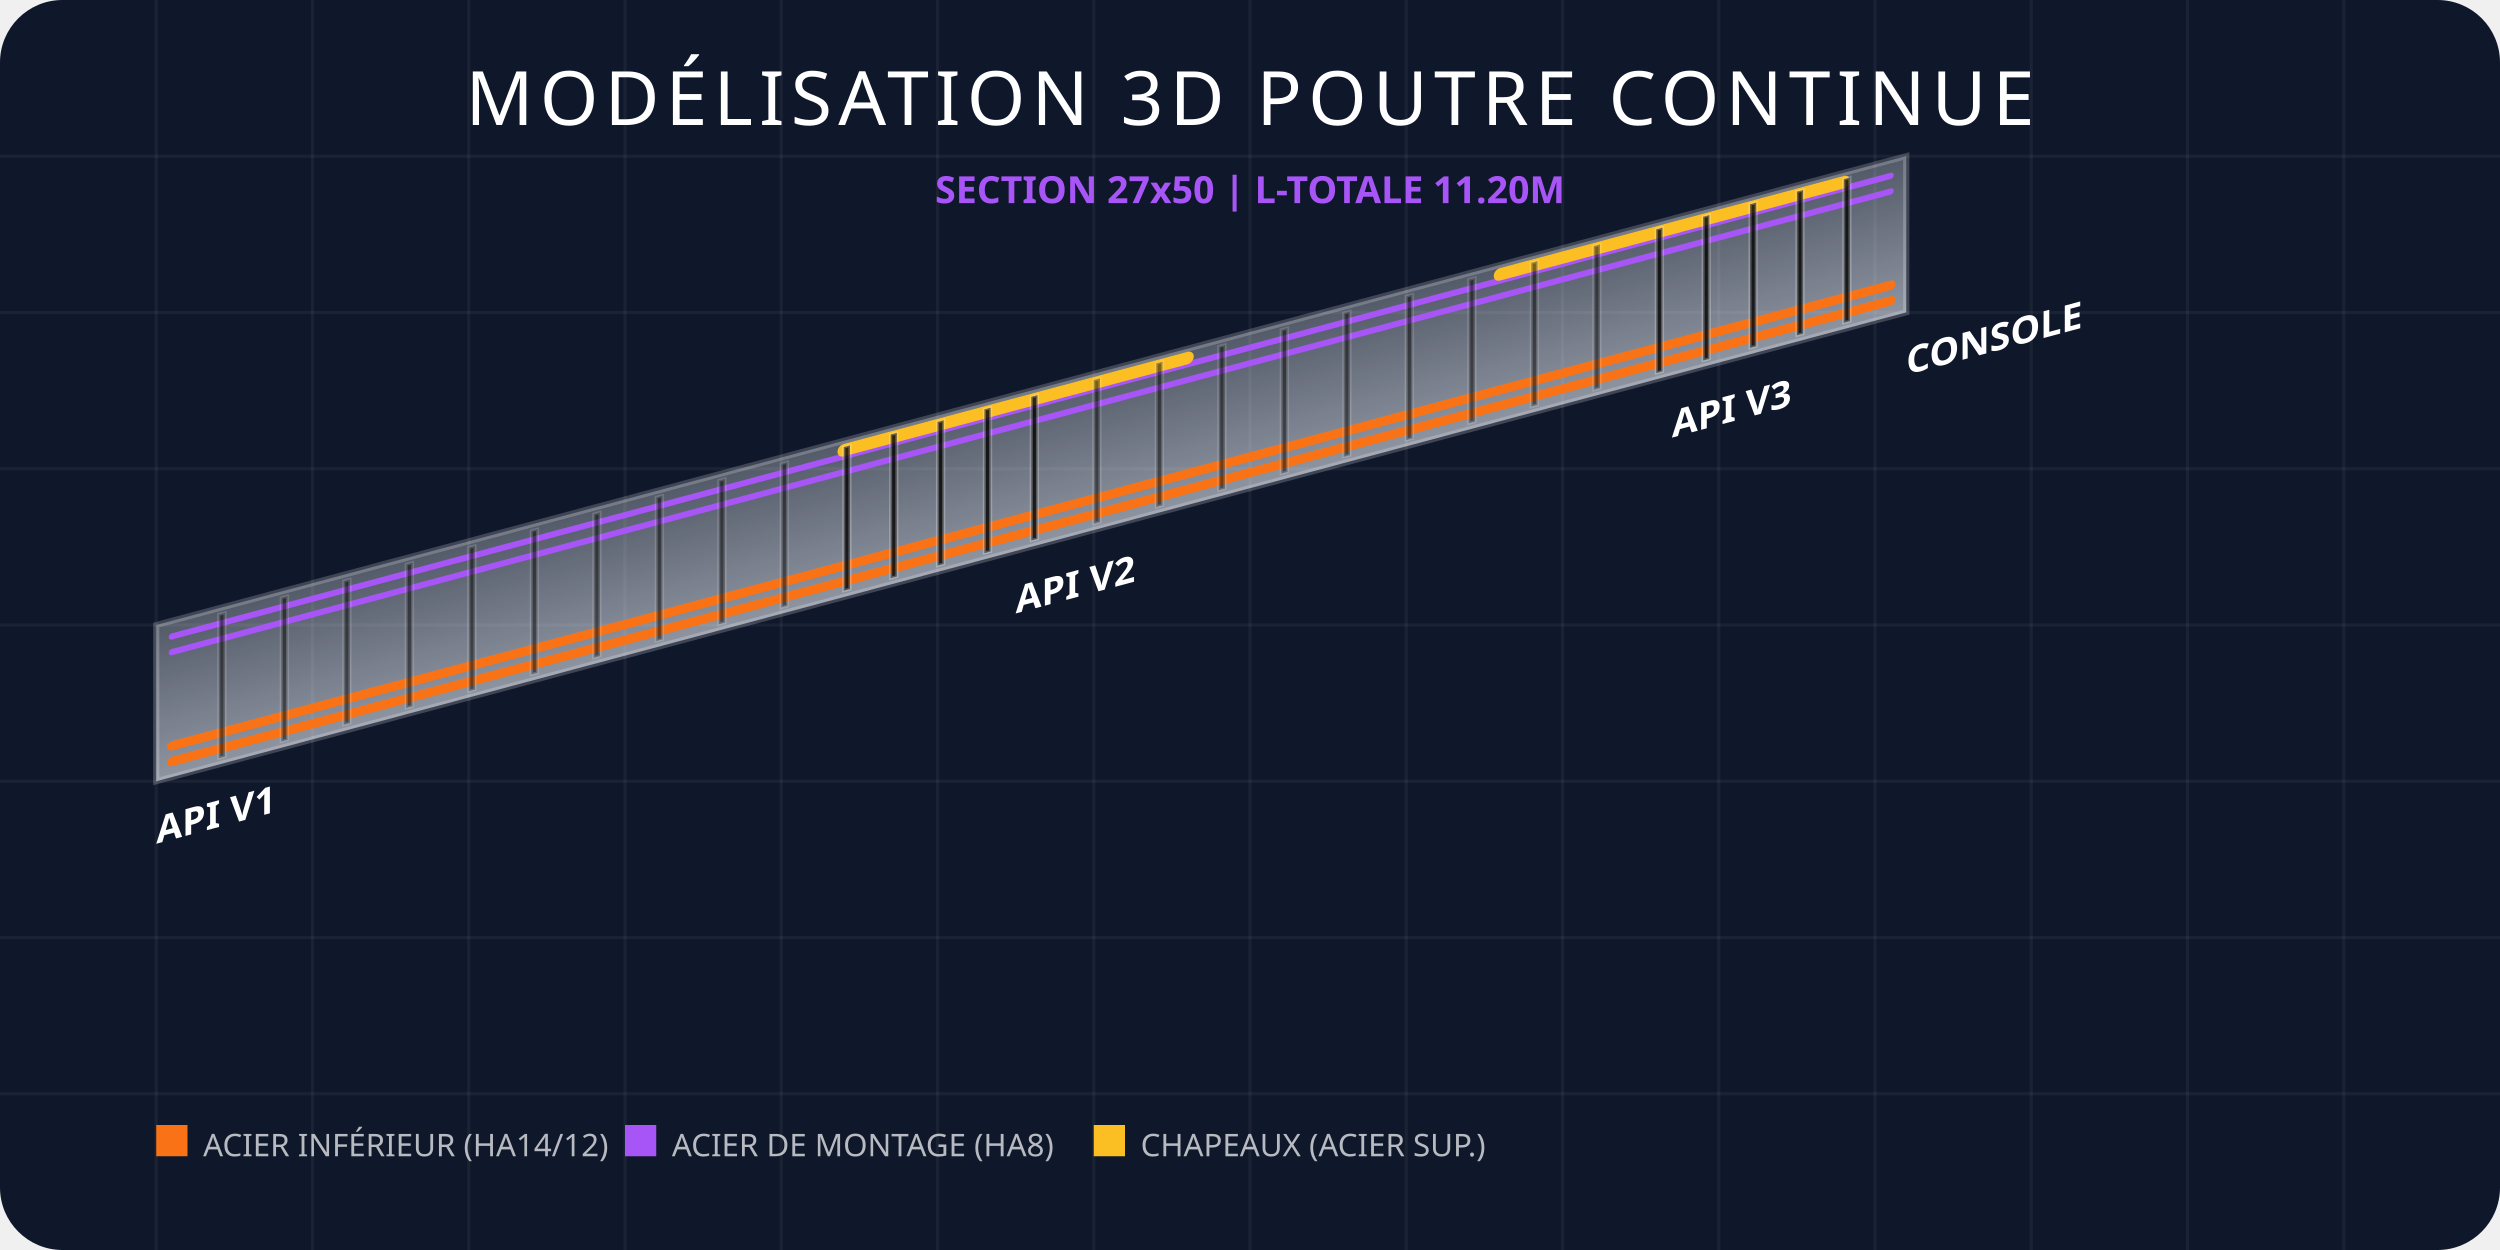
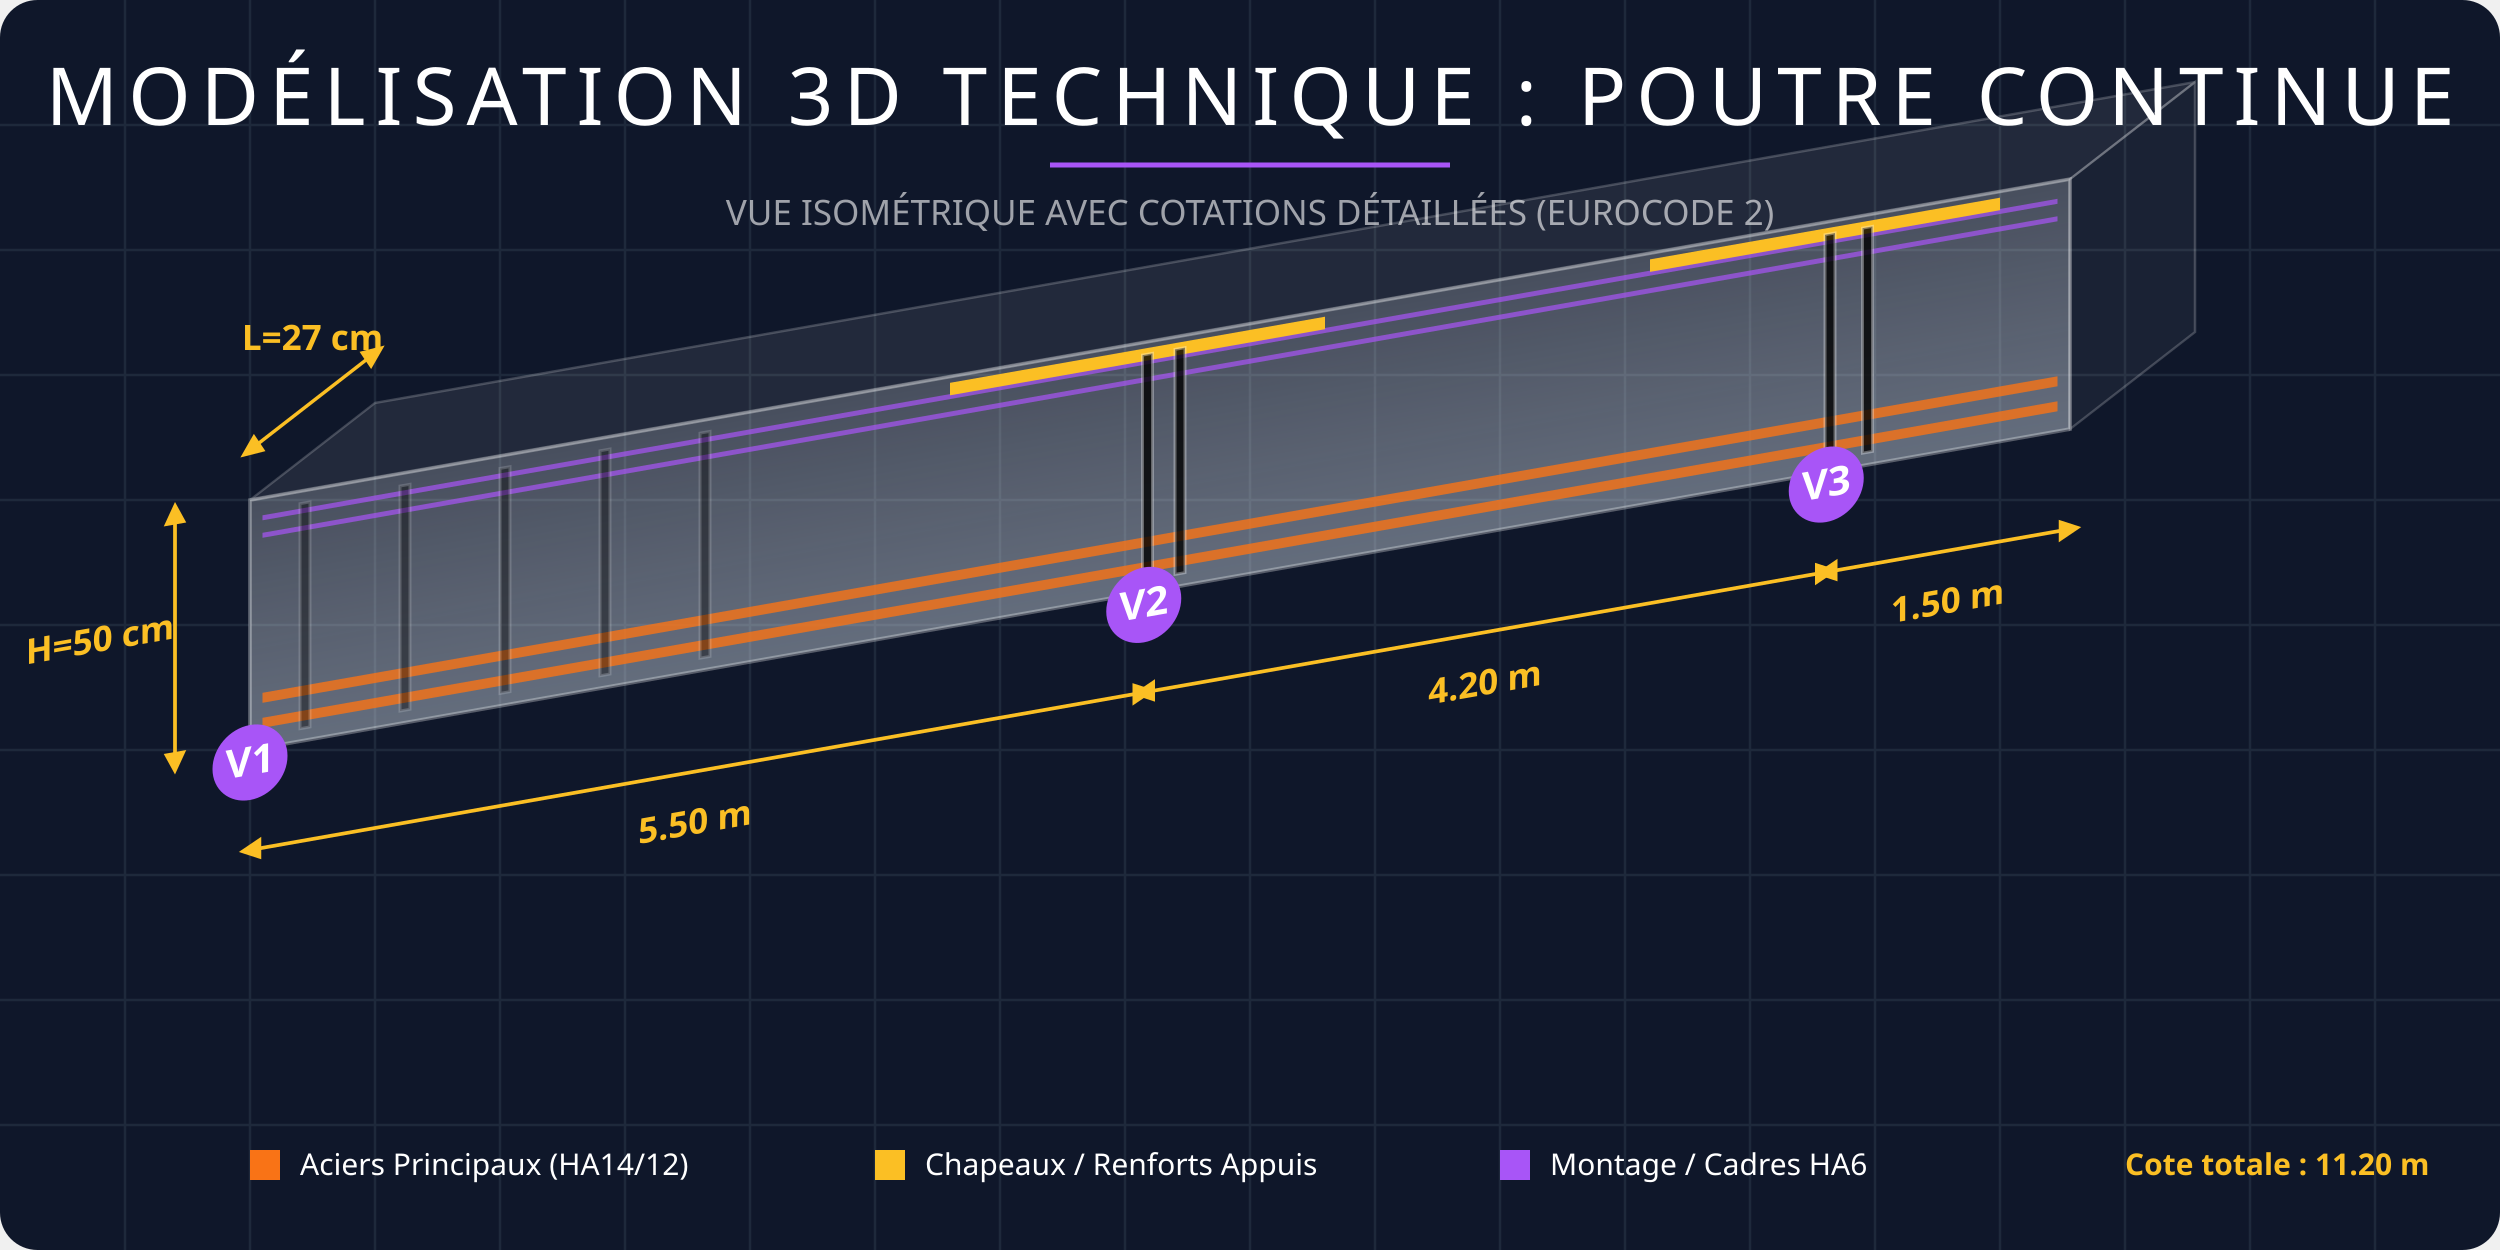
- <svg xmlns="http://www.w3.org/2000/svg" width="800" height="400" viewBox="0 0 800 400">
+ <svg xmlns="http://www.w3.org/2000/svg" width="1000" height="500" viewBox="0 0 1000 500">
  <defs>
-     <linearGradient id="rebarGrad" x1="0%" y1="0%" x2="100%" y2="0%">
-       <stop offset="0%" style="stop-color:#94a3b8;stop-opacity:1" />
-       <stop offset="50%" style="stop-color:#cbd5e1;stop-opacity:1" />
-       <stop offset="100%" style="stop-color:#64748b;stop-opacity:1" />
+     <linearGradient id="concreteGrad" x1="0%" y1="0%" x2="0%" y2="100%">
+       <stop offset="0%" style="stop-color:#f1f5f9;stop-opacity:0.25" />
+       <stop offset="100%" style="stop-color:#cbd5e1;stop-opacity:0.45" />
    </linearGradient>
-     <linearGradient id="concreteGrad" x1="0%" y1="0%" x2="0%" y2="100%">
-       <stop offset="0%" style="stop-color:#f1f5f9;stop-opacity:0.3" />
-       <stop offset="100%" style="stop-color:#e2e8f0;stop-opacity:0.6" />
-     </linearGradient>
+     <marker id="arrow" viewBox="0 0 10 10" refX="5" refY="5" markerWidth="6" markerHeight="6" orient="auto-start-reverse">
+       <path d="M 0 0 L 10 5 L 0 10 z" fill="#fbbf24" />
+     </marker>
  </defs>
-   <rect width="800" height="400" fill="#0f172a" rx="20" />
-   <path d="M0 50 L800 50 M0 100 L800 100 M0 150 L800 150 M0 200 L800 200 M0 250 L800 250 M0 300 L800 300 M0 350 L800 350" stroke="rgba(255,255,255,0.05)" stroke-width="1" />
-   <path d="M50 0 L50 400 M100 0 L100 400 M150 0 L150 400 M200 0 L200 400 M250 0 L250 400 M300 0 L300 400 M350 0 L350 400 M400 0 L400 400 M450 0 L450 400 M500 0 L500 400 M550 0 L550 400 M600 0 L600 400 M650 0 L650 400 M700 0 L700 400 M750 0 L750 400" stroke="rgba(255,255,255,0.05)" stroke-width="1" />
-   <g transform="translate(50, 250) skewY(-15)">
-     <rect x="0" y="-50" width="560" height="50" fill="url(#concreteGrad)" stroke="rgba(255,255,255,0.2)" stroke-width="2" />
-     <line x1="5" y1="-5" x2="555" y2="-5" stroke="#f97316" stroke-width="3" stroke-linecap="round" />
-     <line x1="5" y1="-10" x2="555" y2="-10" stroke="#f97316" stroke-width="3" stroke-linecap="round" />
-     <line x1="5" y1="-40" x2="555" y2="-40" stroke="#a855f7" stroke-width="2" stroke-linecap="round" />
-     <line x1="5" y1="-45" x2="555" y2="-45" stroke="#a855f7" stroke-width="2" stroke-linecap="round" />
-     <line x1="220" y1="-47" x2="330" y2="-47" stroke="#fbbf24" stroke-width="4" stroke-linecap="round" />
-     <line x1="430" y1="-47" x2="540" y2="-47" stroke="#fbbf24" stroke-width="4" stroke-linecap="round" />
-     <g stroke="rgba(255,255,255,0.3)" stroke-width="1">
-       <rect x="20" y="-48" width="2" height="46" opacity="0.5" />
-       <rect x="40" y="-48" width="2" height="46" opacity="0.5" />
-       <rect x="60" y="-48" width="2" height="46" opacity="0.5" />
-       <rect x="80" y="-48" width="2" height="46" opacity="0.5" />
-       <rect x="100" y="-48" width="2" height="46" opacity="0.5" />
-       <rect x="120" y="-48" width="2" height="46" opacity="0.5" />
-       <rect x="140" y="-48" width="2" height="46" opacity="0.5" />
-       <rect x="160" y="-48" width="2" height="46" opacity="0.5" />
-       <rect x="180" y="-48" width="2" height="46" opacity="0.5" />
-       <rect x="200" y="-48" width="2" height="46" opacity="0.5" />
-       <rect x="220" y="-48" width="2" height="46" opacity="0.8" />
-       <rect x="235" y="-48" width="2" height="46" opacity="0.8" />
-       <rect x="250" y="-48" width="2" height="46" opacity="0.8" />
-       <rect x="265" y="-48" width="2" height="46" opacity="0.8" />
-       <rect x="280" y="-48" width="2" height="46" opacity="0.8" />
-       <rect x="300" y="-48" width="2" height="46" opacity="0.5" />
-       <rect x="320" y="-48" width="2" height="46" opacity="0.5" />
-       <rect x="340" y="-48" width="2" height="46" opacity="0.5" />
-       <rect x="360" y="-48" width="2" height="46" opacity="0.5" />
-       <rect x="380" y="-48" width="2" height="46" opacity="0.5" />
-       <rect x="400" y="-48" width="2" height="46" opacity="0.5" />
-       <rect x="420" y="-48" width="2" height="46" opacity="0.5" />
-       <rect x="440" y="-48" width="2" height="46" opacity="0.5" />
-       <rect x="460" y="-48" width="2" height="46" opacity="0.5" />
-       <rect x="480" y="-48" width="2" height="46" opacity="0.8" />
-       <rect x="495" y="-48" width="2" height="46" opacity="0.8" />
-       <rect x="510" y="-48" width="2" height="46" opacity="0.8" />
-       <rect x="525" y="-48" width="2" height="46" opacity="0.8" />
-       <rect x="540" y="-48" width="2" height="46" opacity="0.8" />
+   <rect width="1000" height="500" fill="#0f172a" rx="15" />
+   <path d="M0 50 h1000 M0 100 h1000 M0 150 h1000 M0 200 h1000 M0 250 h1000 M0 300 h1000 M0 350 h1000 M0 400 h1000 M0 450 h1000" stroke="#1e293b" stroke-width="1" />
+   <path d="M50 0 v500 M100 0 v500 M150 0 v500 M200 0 v500 M250 0 v500 M300 0 v500 M350 0 v500 M400 0 v500 M450 0 v500 M500 0 v500 M550 0 v500 M600 0 v500 M650 0 v500 M700 0 v500 M750 0 v500 M800 0 v500 M850 0 v500 M900 0 v500 M950 0 v500" stroke="#1e293b" stroke-width="1" />
+   <g transform="translate(100, 300) skewY(-10)">
+     <rect x="0" y="-100" width="728" height="100" fill="url(#concreteGrad)" stroke="rgba(255,255,255,0.3)" stroke-width="1.5" />
+     <path d="M0 -100 L50 -130 L778 -130 L728 -100 Z" fill="rgba(255,255,255,0.08)" stroke="rgba(255,255,255,0.2)" />
+     <path d="M728 -100 L778 -130 L778 -30 L728 0 Z" fill="rgba(255,255,255,0.05)" stroke="rgba(255,255,255,0.2)" />
+     <line x1="5" y1="-10" x2="723" y2="-10" stroke="#f97316" stroke-width="4" stroke-opacity="0.8" />
+     <line x1="5" y1="-20" x2="723" y2="-20" stroke="#f97316" stroke-width="4" stroke-opacity="0.8" />
+     <line x1="5" y1="-85" x2="723" y2="-85" stroke="#a855f7" stroke-width="2" stroke-opacity="0.7" />
+     <line x1="5" y1="-92" x2="723" y2="-92" stroke="#a855f7" stroke-width="2" stroke-opacity="0.7" />
+     <line x1="280" y1="-95" x2="430" y2="-95" stroke="#fbbf24" stroke-width="5" stroke-opacity="1" />
+     <line x1="560" y1="-95" x2="700" y2="-95" stroke="#fbbf24" stroke-width="5" stroke-opacity="1" />
+     <g stroke="rgba(255,255,255,0.4)" stroke-width="1.2">
+       <rect x="20" y="-95" width="4" height="90" opacity="0.4" />
+       <rect x="60" y="-95" width="4" height="90" opacity="0.4" />
+       <rect x="100" y="-95" width="4" height="90" opacity="0.4" />
+       <rect x="140" y="-95" width="4" height="90" opacity="0.4" />
+       <rect x="180" y="-95" width="4" height="90" opacity="0.4" />
+       <rect x="357" y="-95" width="4" height="90" opacity="0.8" />
+       <rect x="370" y="-95" width="4" height="90" opacity="0.8" />
+       <rect x="630" y="-95" width="4" height="90" opacity="0.8" />
+       <rect x="645" y="-95" width="4" height="90" opacity="0.8" />
    </g>
-     <text x="0" y="20" fill="white" font-family="Syne" font-size="12" font-weight="800">API V1</text>
-     <text x="275" y="20" fill="white" font-family="Syne" font-size="12" font-weight="800">API V2</text>
-     <text x="485" y="20" fill="white" font-family="Syne" font-size="12" font-weight="800">API V3</text>
-     <text x="560" y="20" fill="white" font-family="Syne" font-size="12" font-weight="800">CONSOLE</text>
+     <g stroke="#fbbf24" stroke-width="1.5" marker-end="url(#arrow)" marker-start="url(#arrow)">
+       <line x1="0" y1="40" x2="357.5" y2="40" />
+       <line x1="357.5" y1="40" x2="630.5" y2="40" />
+       <line x1="630.5" y1="40" x2="728" y2="40" />
+       <line x1="-30" y1="0" x2="-30" y2="-100" />
+       <line x1="0" y1="-120" x2="50" y2="-150" />
+     </g>
+     <g fill="#fbbf24" font-family="Syne" font-size="14" font-weight="800" text-anchor="middle">
+       <text x="178" y="65">5.50 m</text>
+       <text x="494" y="65">4.20 m</text>
+       <text x="679" y="65">1.50 m</text>
+       <text x="-60" y="-50" transform="rotate(0, -60, -50)">H=50 cm</text>
+       <text x="25" y="-160" transform="skewY(10)">L=27 cm</text>
+     </g>
+     <g fill="white" font-family="Syne" font-size="16" font-weight="900" text-anchor="middle">
+       <circle cx="0" cy="5" r="15" fill="#a855f7" />
+       <text x="0" y="10">V1</text>
+       <circle cx="357.5" cy="5" r="15" fill="#a855f7" />
+       <text x="357.5" y="10">V2</text>
+       <circle cx="630.5" cy="5" r="15" fill="#a855f7" />
+       <text x="630.5" y="10">V3</text>
+     </g>
  </g>
-   <text x="400" y="40" fill="white" text-anchor="middle" font-family="Big Shoulders Display" font-size="24" letter-spacing="2">MODÉLISATION 3D POUTRE CONTINUE</text>
-   <text x="400" y="65" fill="#a855f7" text-anchor="middle" font-family="Syne" font-size="12" font-weight="800">SECTION 27x50 | L-TOTALE 11.20M</text>
-   <g transform="translate(50, 360)">
-     <rect width="10" height="10" fill="#f97316" />
-     <text x="15" y="10" fill="rgba(255,255,255,0.7)" font-family="Syne" font-size="10">ACIER INFÉRIEUR (HA14/12)</text>
-     <rect x="150" width="10" height="10" fill="#a855f7" />
-     <text x="165" y="10" fill="rgba(255,255,255,0.7)" font-family="Syne" font-size="10">ACIER DE MONTAGE (HA8)</text>
-     <rect x="300" width="10" height="10" fill="#fbbf24" />
-     <text x="315" y="10" fill="rgba(255,255,255,0.7)" font-family="Syne" font-size="10">CHAPEAUX (ACIER SUP.)</text>
+   <text x="500" y="50" fill="white" text-anchor="middle" font-family="Big Shoulders Display" font-size="32" letter-spacing="4">MODÉLISATION 3D TECHNIQUE : POUTRE CONTINUE</text>
+   <rect x="420" y="65" width="160" height="2" fill="#a855f7" />
+   <text x="500" y="90" fill="rgba(255,255,255,0.6)" text-anchor="middle" font-family="Syne" font-size="14">VUE ISOMÉTRIQUE AVEC COTATIONS DÉTAILLÉES (EUROCODE 2)</text>
+   <g transform="translate(100, 470)" font-family="Syne" font-size="12">
+     <rect x="0" y="-10" width="12" height="12" fill="#f97316" />
+     <text x="20" y="0" fill="white">Aciers Principaux (HA14/12)</text>
+     <rect x="250" y="-10" width="12" height="12" fill="#fbbf24" />
+     <text x="270" y="0" fill="white">Chapeaux / Renforts Appuis</text>
+     <rect x="500" y="-10" width="12" height="12" fill="#a855f7" />
+     <text x="520" y="0" fill="white">Montage / Cadres HA6</text>
+     <text x="750" y="0" fill="#fbbf24" font-weight="800">Cote totale : 11.20 m</text>
  </g>
</svg>
